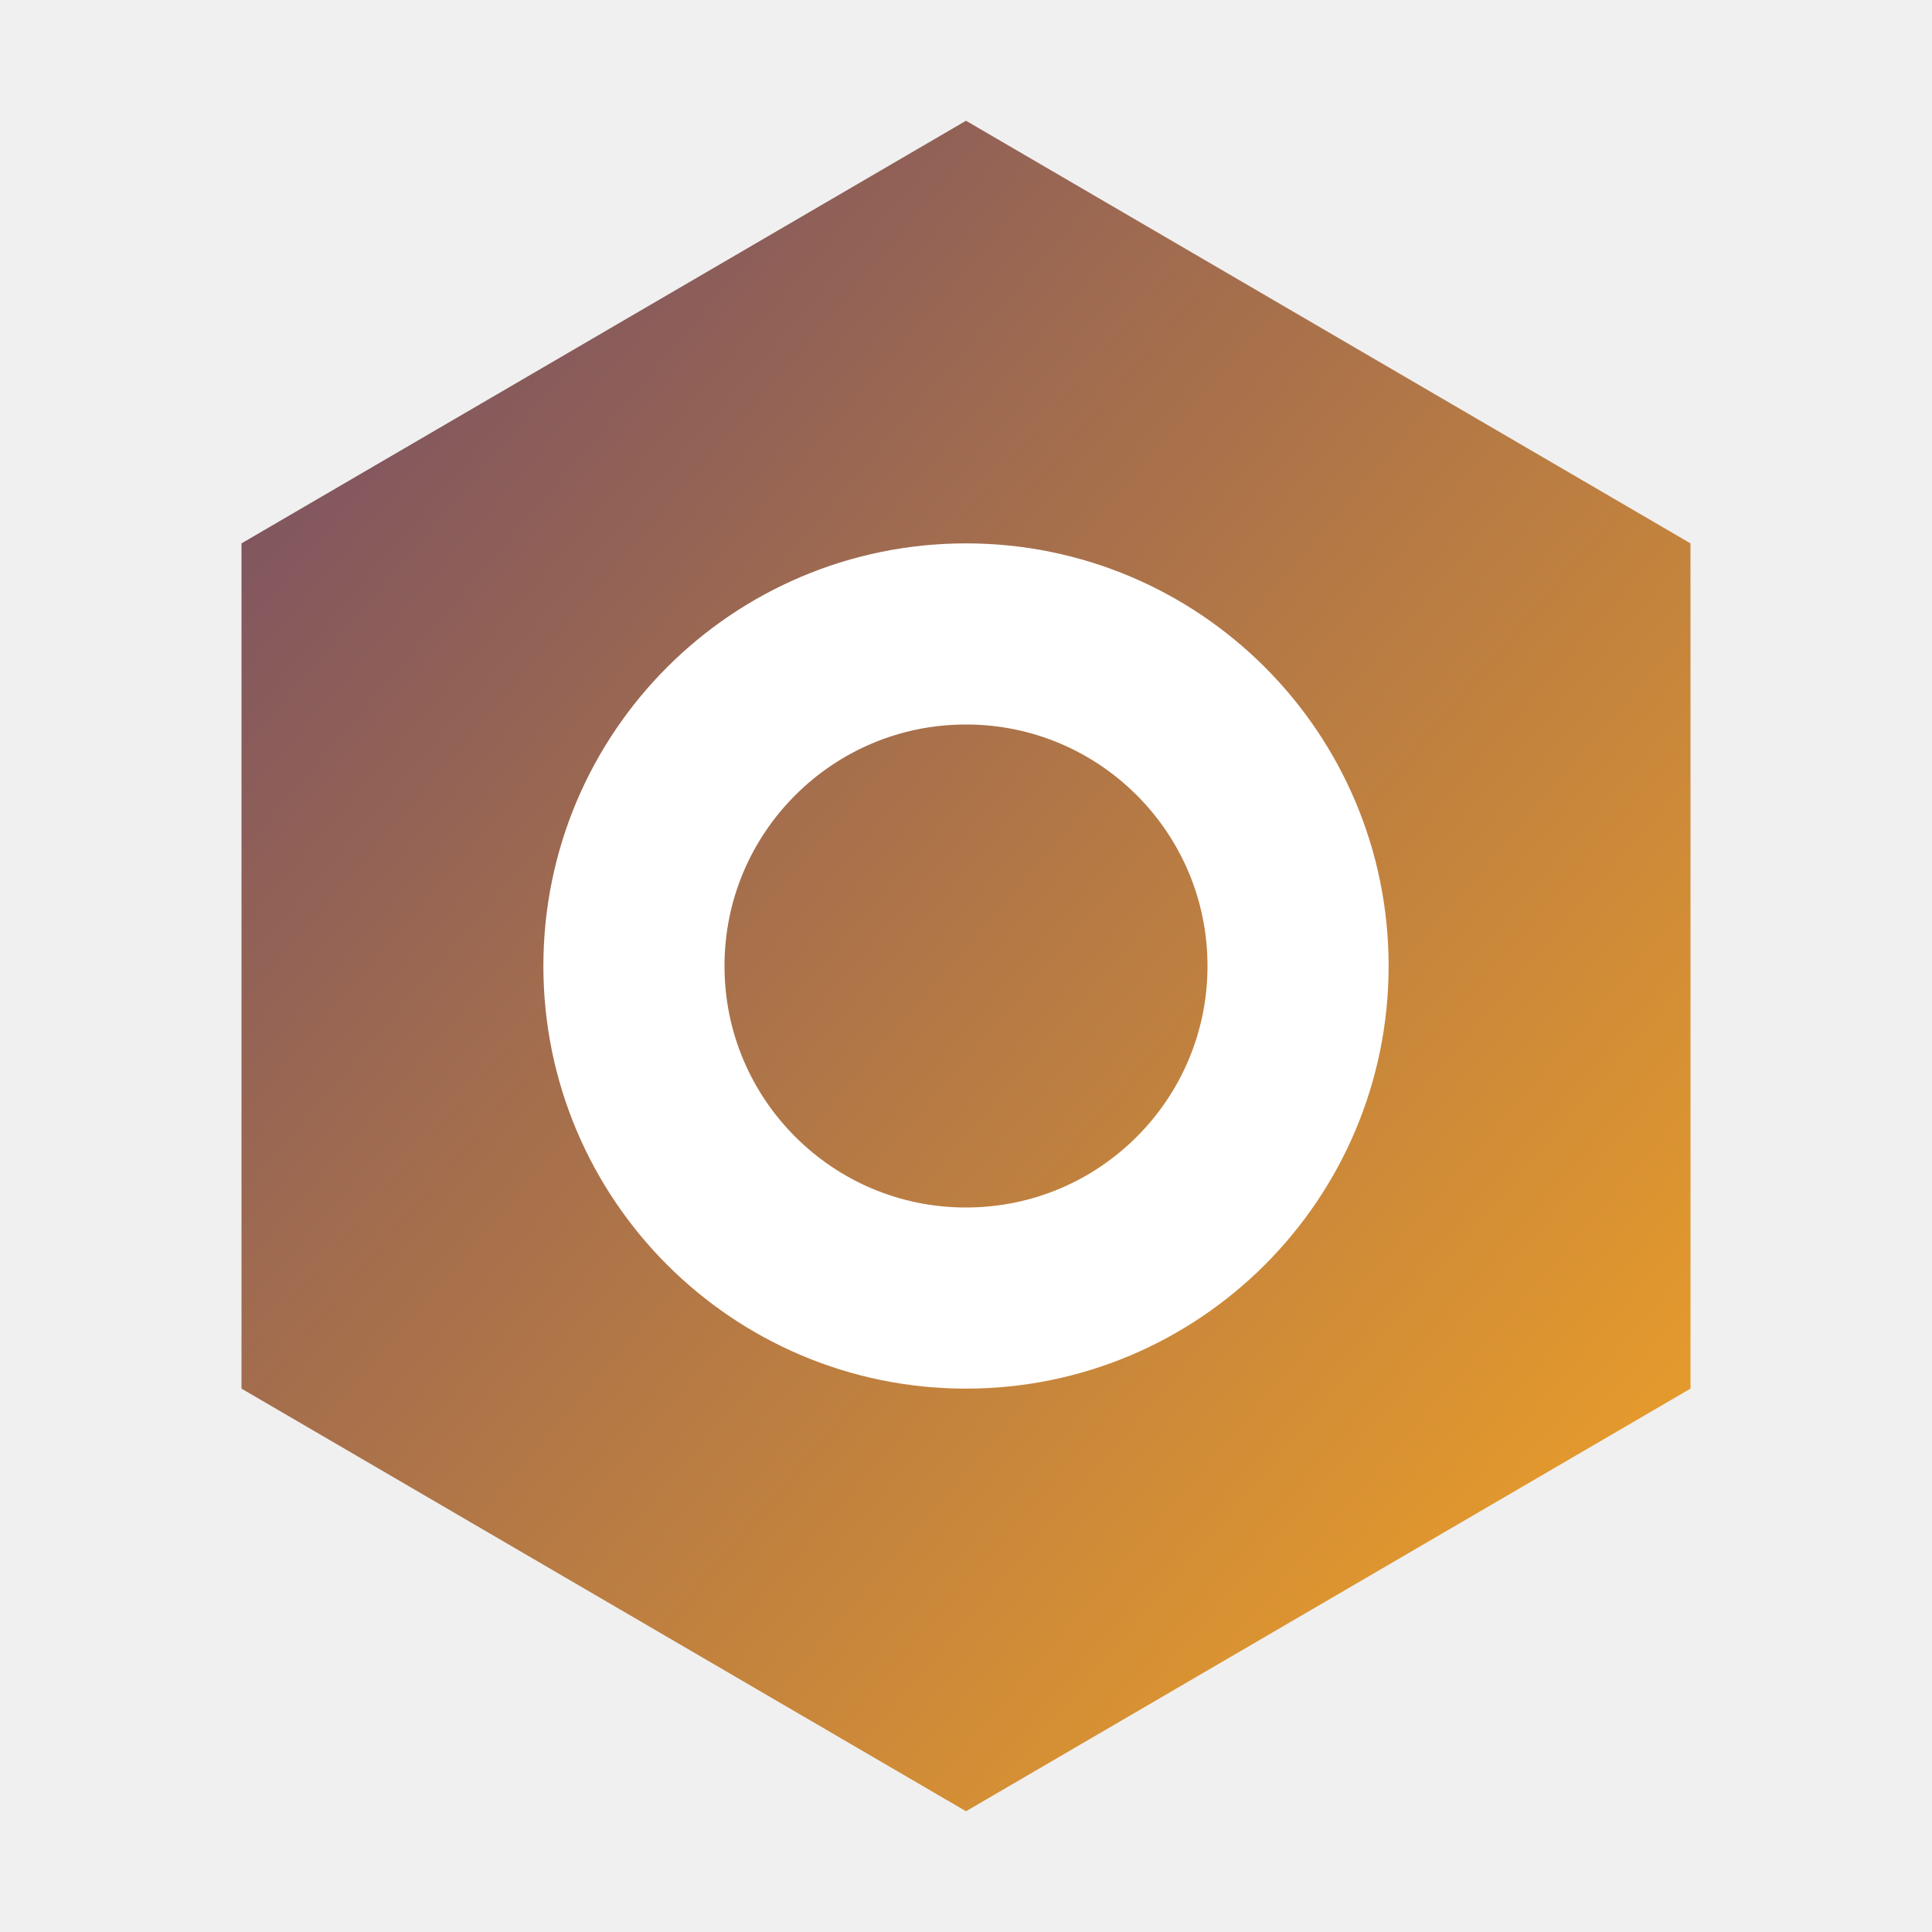
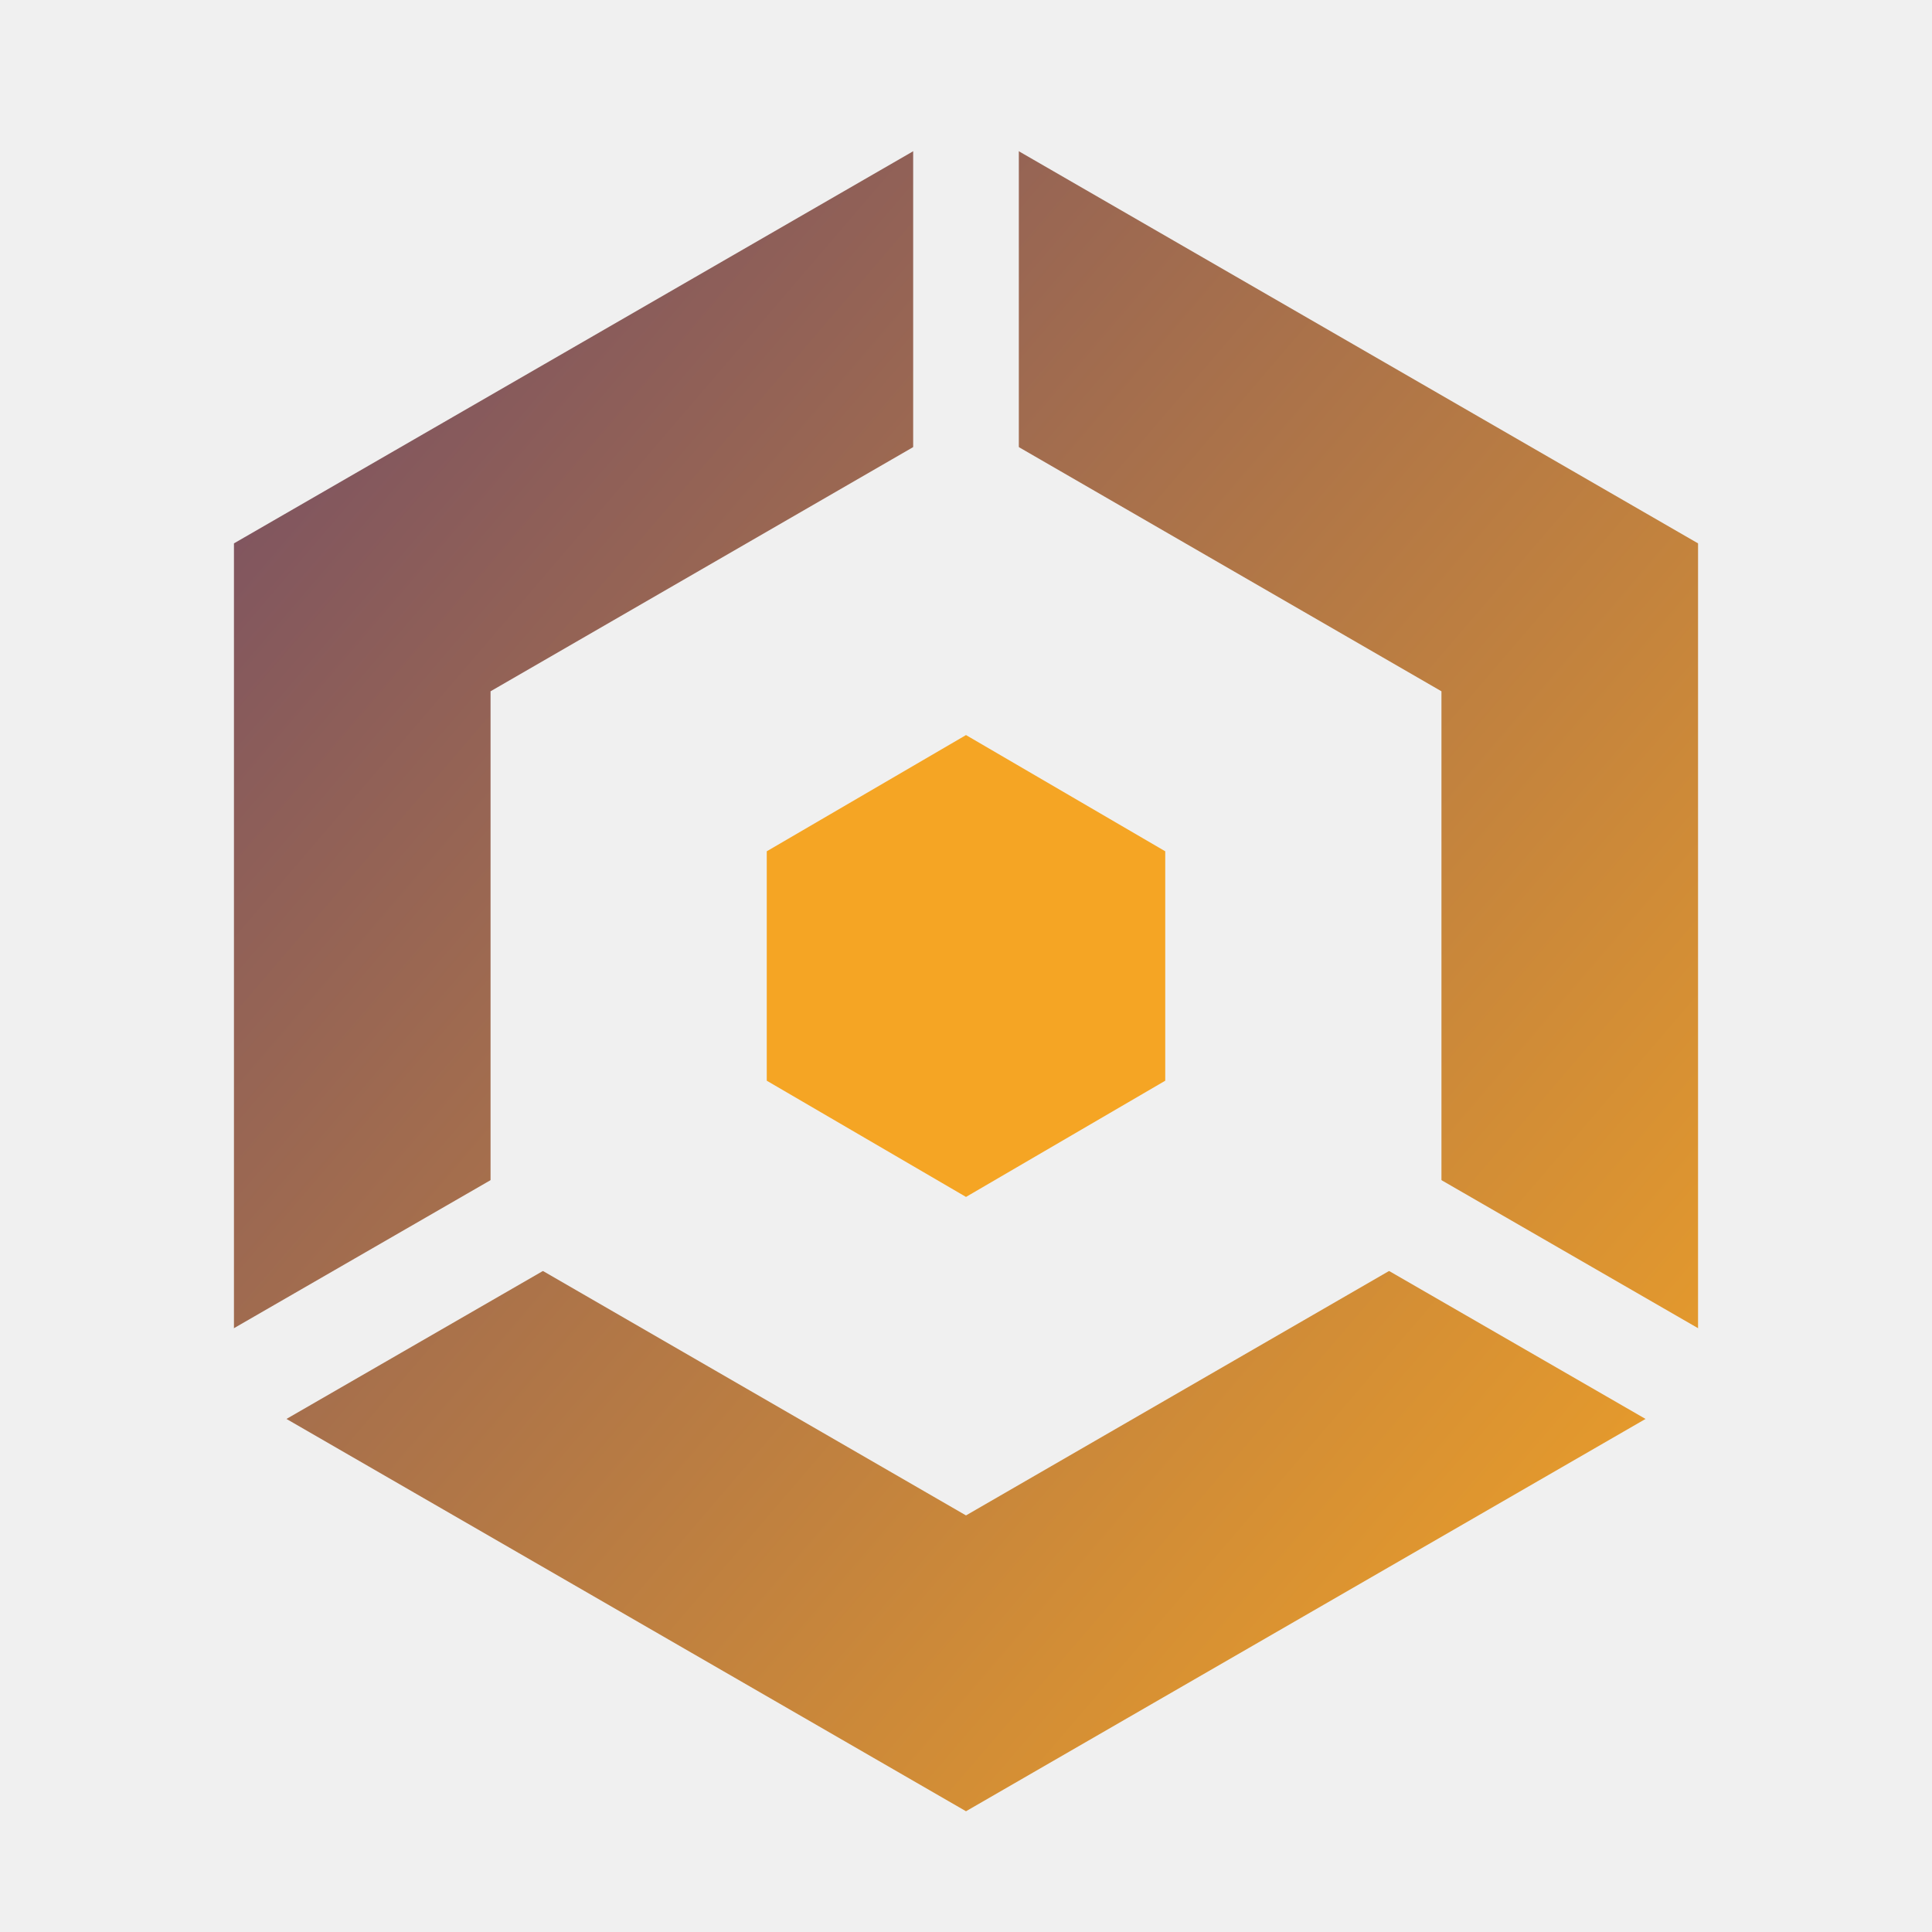
- <svg xmlns="http://www.w3.org/2000/svg" viewBox="0 0 64 64">
+ <svg xmlns="http://www.w3.org/2000/svg" viewBox="0 0 128 128" role="img" aria-label="OdHive">
  <defs>
-     <linearGradient id="g" x1="0" y1="0" x2="1" y2="1">
+     <linearGradient id="odh-mg" x1="0" y1="1" x2="1" y2="0">
      <stop offset="0" stop-color="#714B67" />
      <stop offset="1" stop-color="#F5A524" />
    </linearGradient>
+     <mask id="odh-mm" maskUnits="userSpaceOnUse">
+       <rect width="128" height="128" fill="#fff" />
+       <path d="M60.5 85.8 L60.5 136.8 L67.5 136.8 L67.5 85.8 Z" fill="#000" />
+       <path d="M46.9 50.1 L2.7 24.6 L-0.8 30.6 L43.4 56.1 Z" fill="#000" />
+       <path d="M84.6 56.1 L128.8 30.6 L125.3 24.6 L81.1 50.1 Z" fill="#000" />
+     </mask>
  </defs>
-   <path d="M32 4 56 18v28L32 60 8 46V18z" fill="url(#g)" />
-   <circle cx="32" cy="32" r="11" fill="none" stroke="#fff" stroke-width="6" />
+   <g transform="translate(0 128) scale(1 -1)">
+     <path d="M64.0 120.0 L15.5 92.0 L15.5 36.0 L64.0 8.0 L112.5 36.0 L112.5 92.0 Z M95.5 82.2 L95.5 45.8 L64.0 27.6 L32.5 45.8 L32.5 82.2 L64.0 100.4 Z" fill="url(#odh-mg)" fill-rule="evenodd" mask="url(#odh-mm)" />
+     <path d="M64.0 79.3 L50.8 71.6 L50.8 56.4 L64.0 48.7 L77.2 56.4 L77.2 71.6 Z" fill="#F5A524" />
+   </g>
</svg>
